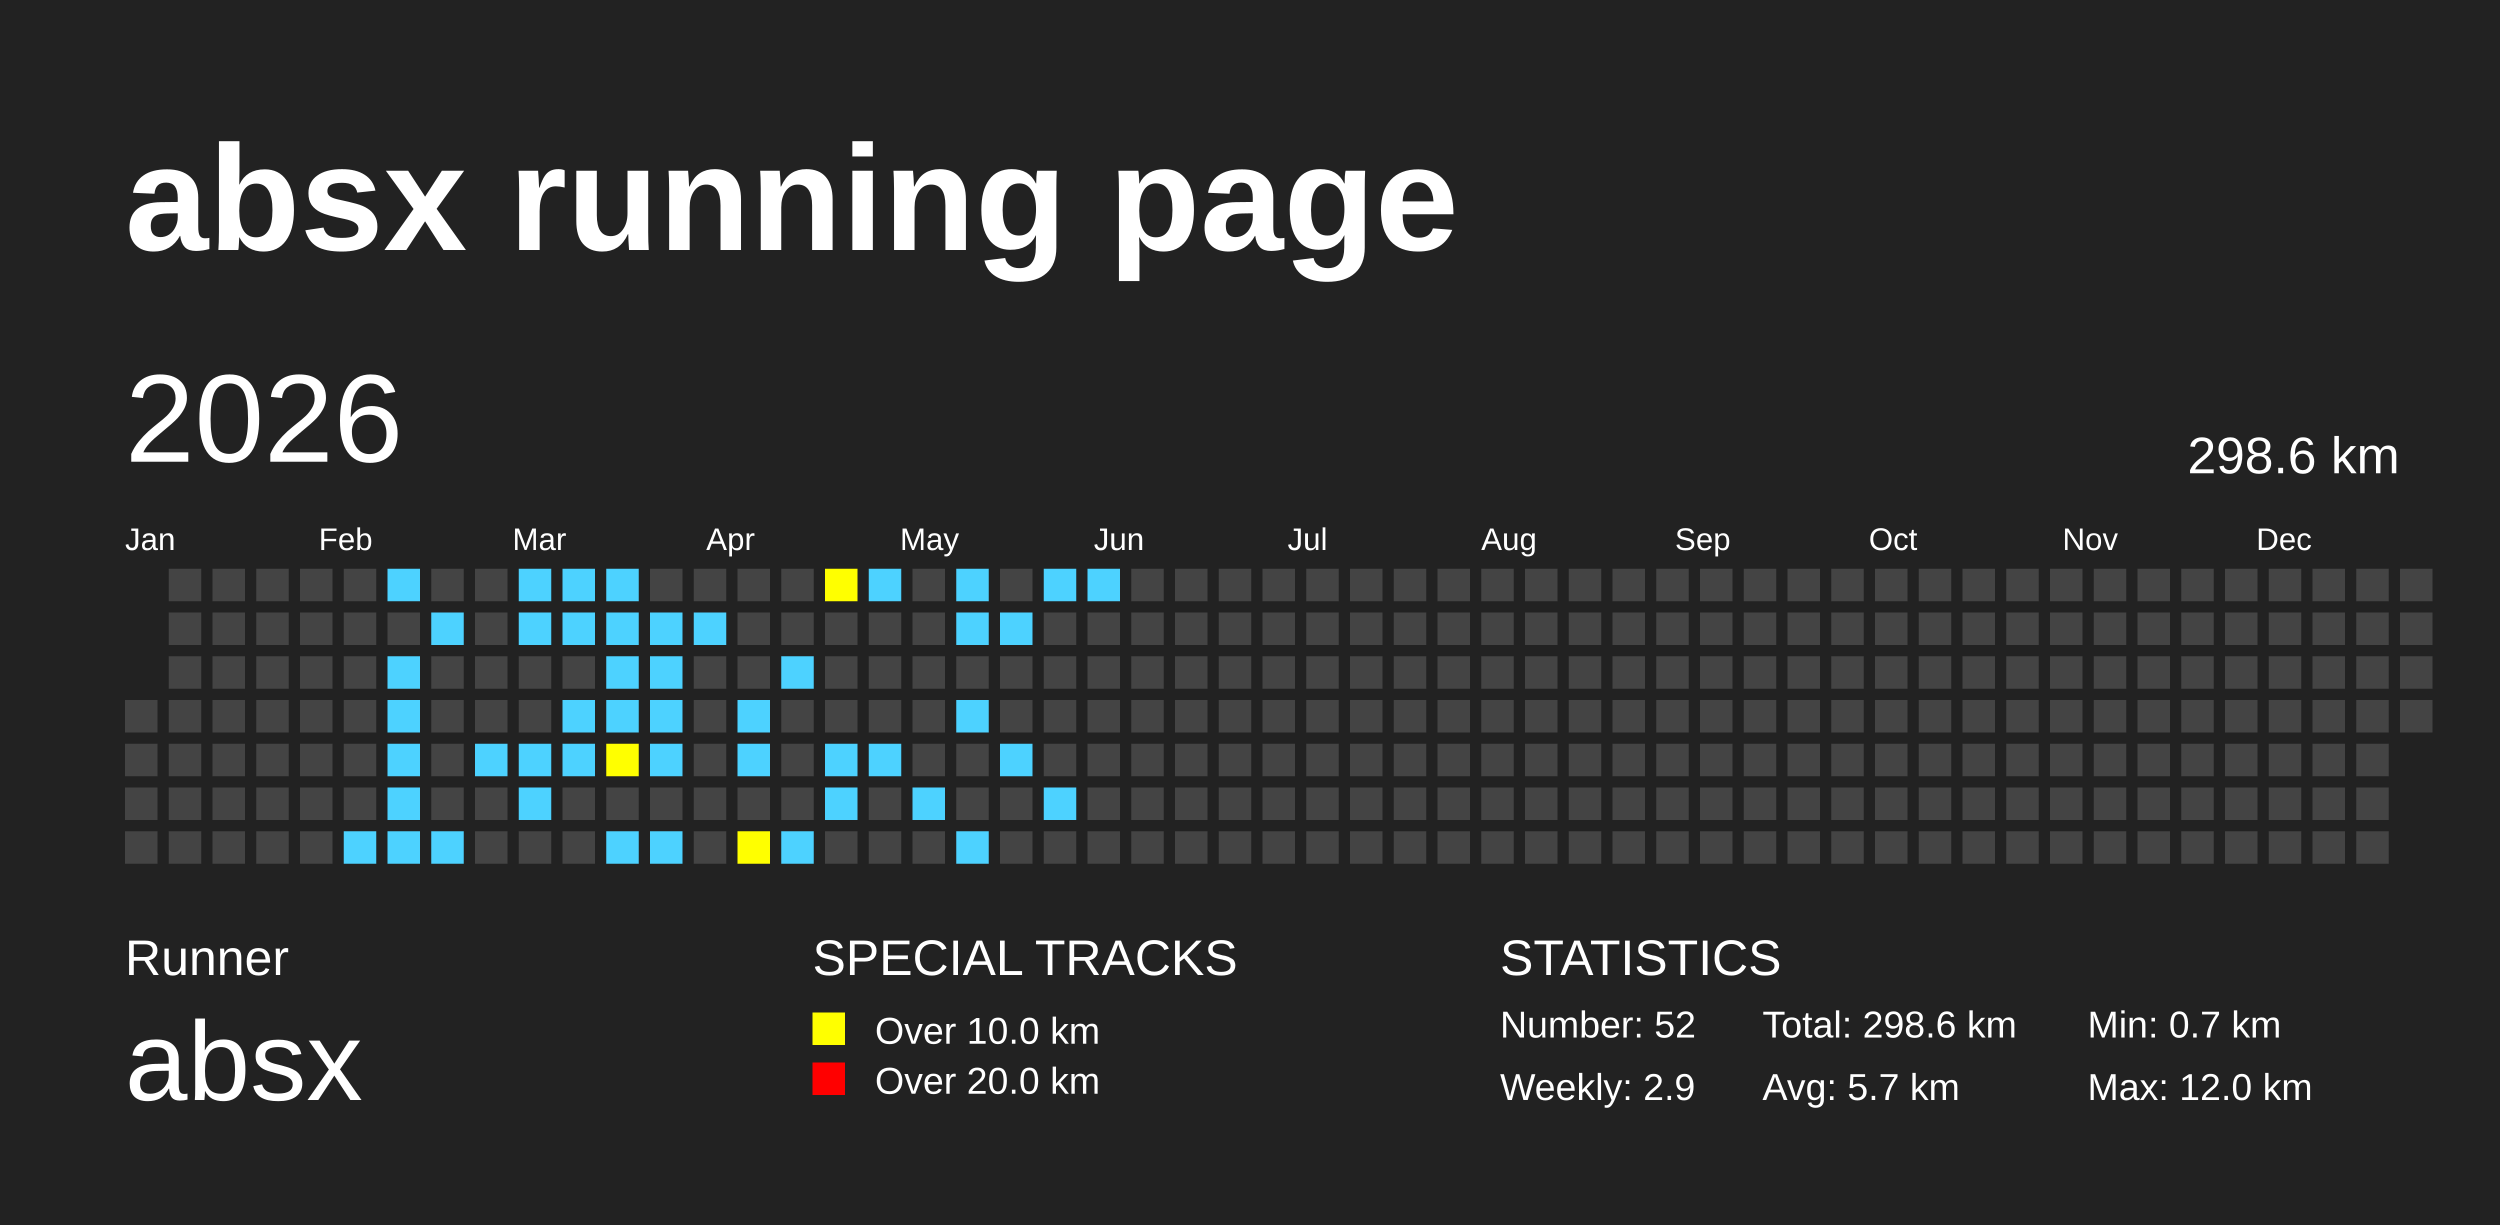
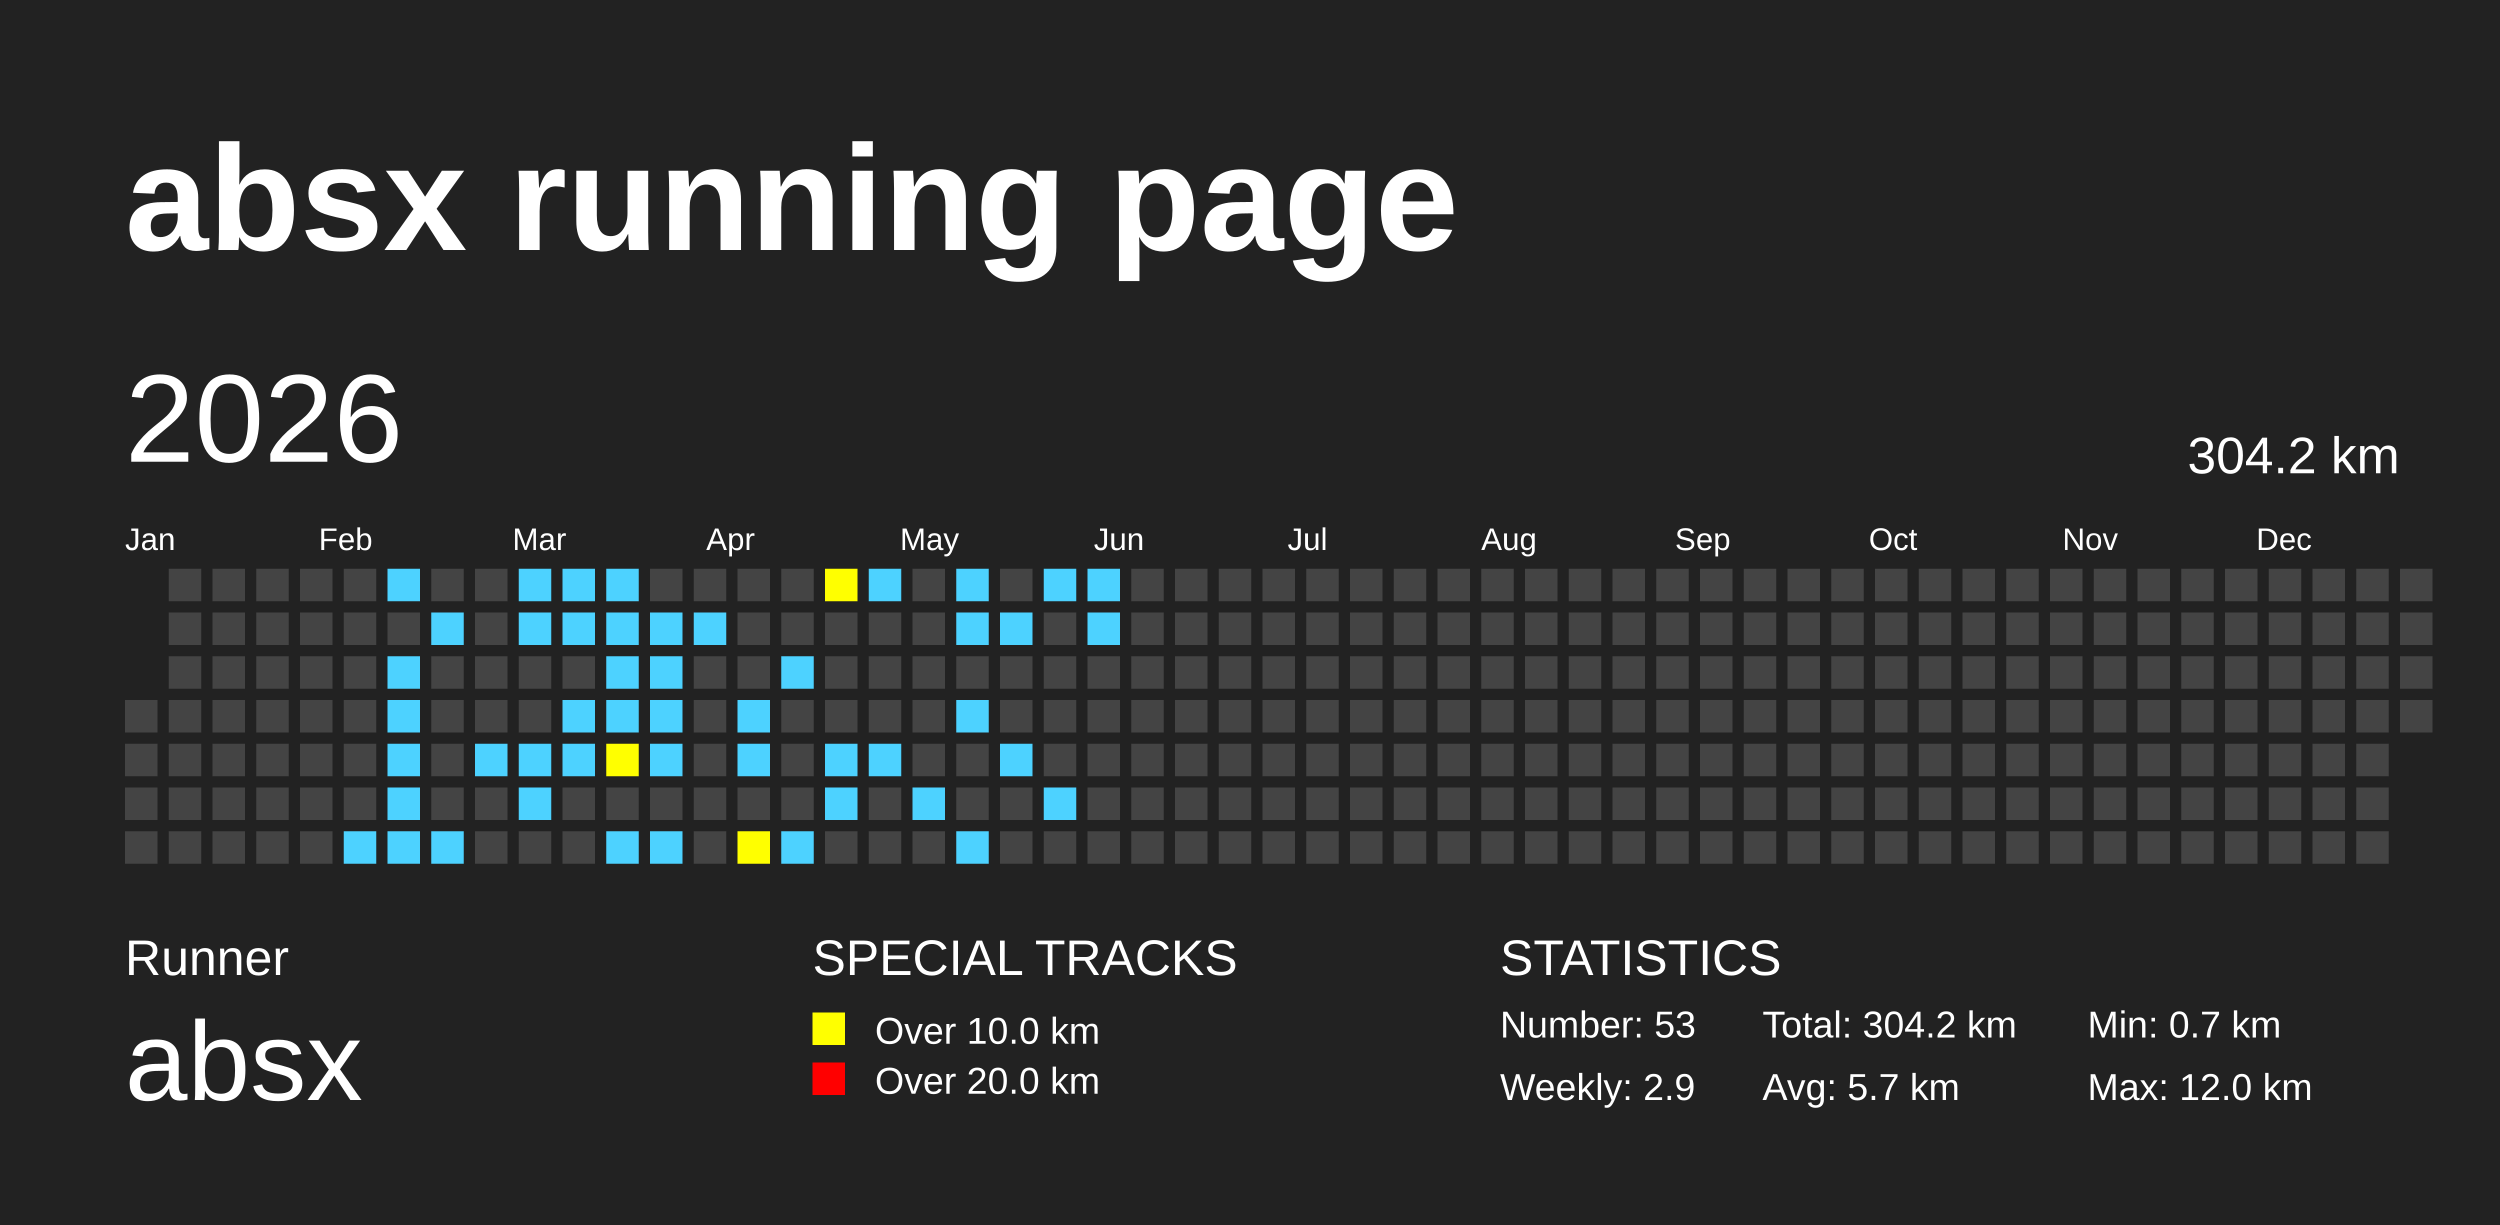
<svg xmlns="http://www.w3.org/2000/svg" baseProfile="full" height="98mm" version="1.1" viewBox="0,0,200,98" width="200mm">
  <defs />
  <rect fill="#222222" height="98" width="200" x="0" y="0" />
  <text fill="#FFFFFF" style="font-size:12px; font-family:Arial; font-weight:bold;" x="10" y="20">absx running page</text>
  <text fill="#FFFFFF" style="font-size:4px; font-family:Arial" x="10" y="78">Runner</text>
  <text fill="#FFFFFF" style="font-size:9px; font-family:Arial" x="10" y="88">absx</text>
  <text fill="#FFFFFF" style="font-size:4px; font-family:Arial" x="65" y="78">SPECIAL TRACKS</text>
  <rect fill="yellow" height="2.6" width="2.6" x="65" y="81" />
  <text fill="#FFFFFF" style="font-size:3px; font-family:Arial" x="70" y="83.5">Over 10.0 km</text>
  <rect fill="red" height="2.6" width="2.6" x="65" y="85" />
  <text fill="#FFFFFF" style="font-size:3px; font-family:Arial" x="70" y="87.5">Over 20.0 km</text>
  <text fill="#FFFFFF" style="font-size:4px; font-family:Arial" x="120" y="78">STATISTICS</text>
-   <text fill="#FFFFFF" style="font-size:3px; font-family:Arial" x="120" y="83">Number: 52</text>
+   <text fill="#FFFFFF" style="font-size:3px; font-family:Arial" x="120" y="83">Number: 53</text>
  <text fill="#FFFFFF" style="font-size:3px; font-family:Arial" x="120" y="88">Weekly: 2.9</text>
-   <text fill="#FFFFFF" style="font-size:3px; font-family:Arial" x="141" y="83">Total: 298.6 km</text>
+   <text fill="#FFFFFF" style="font-size:3px; font-family:Arial" x="141" y="83">Total: 304.2 km</text>
  <text fill="#FFFFFF" style="font-size:3px; font-family:Arial" x="141" y="88">Avg: 5.7 km</text>
  <text fill="#FFFFFF" style="font-size:3px; font-family:Arial" x="167" y="83">Min: 0.7 km</text>
  <text fill="#FFFFFF" style="font-size:3px; font-family:Arial" x="167" y="88">Max: 12.0 km</text>
  <text dominant-baseline="hanging" fill="#FFFFFF" style="font-size:10.0px; font-family:Arial;" x="10" y="30">2026</text>
-   <text dominant-baseline="hanging" fill="#FFFFFF" style="font-size:4.125px; font-family:Arial;" x="175" y="35">298.6 km</text>
+   <text dominant-baseline="hanging" fill="#FFFFFF" style="font-size:4.125px; font-family:Arial;" x="175" y="35">304.2 km</text>
  <text fill="#FFFFFF" style="font-size:2.5px; font-family:Arial" x="10.0" y="44">Jan</text>
  <text fill="#FFFFFF" style="font-size:2.5px; font-family:Arial" x="25.5" y="44">Feb</text>
  <text fill="#FFFFFF" style="font-size:2.5px; font-family:Arial" x="41.0" y="44">Mar</text>
  <text fill="#FFFFFF" style="font-size:2.5px; font-family:Arial" x="56.5" y="44">Apr</text>
  <text fill="#FFFFFF" style="font-size:2.5px; font-family:Arial" x="72.0" y="44">May</text>
  <text fill="#FFFFFF" style="font-size:2.5px; font-family:Arial" x="87.5" y="44">Jun</text>
  <text fill="#FFFFFF" style="font-size:2.5px; font-family:Arial" x="103.0" y="44">Jul</text>
  <text fill="#FFFFFF" style="font-size:2.5px; font-family:Arial" x="118.5" y="44">Aug</text>
  <text fill="#FFFFFF" style="font-size:2.5px; font-family:Arial" x="134.0" y="44">Sep</text>
  <text fill="#FFFFFF" style="font-size:2.5px; font-family:Arial" x="149.5" y="44">Oct</text>
  <text fill="#FFFFFF" style="font-size:2.5px; font-family:Arial" x="165.0" y="44">Nov</text>
  <text fill="#FFFFFF" style="font-size:2.5px; font-family:Arial" x="180.5" y="44">Dec</text>
  <rect fill="#444444" height="2.6" width="2.6" x="10.0" y="56.0" />
  <rect fill="#444444" height="2.6" width="2.6" x="10.0" y="59.5" />
  <rect fill="#444444" height="2.6" width="2.6" x="10.0" y="63.0" />
  <rect fill="#444444" height="2.6" width="2.6" x="10.0" y="66.5" />
  <rect fill="#444444" height="2.6" width="2.6" x="13.5" y="45.5" />
  <rect fill="#444444" height="2.6" width="2.6" x="13.5" y="49.0" />
  <rect fill="#444444" height="2.6" width="2.6" x="13.5" y="52.5" />
  <rect fill="#444444" height="2.6" width="2.6" x="13.5" y="56.0" />
  <rect fill="#444444" height="2.6" width="2.6" x="13.5" y="59.5" />
  <rect fill="#444444" height="2.6" width="2.6" x="13.5" y="63.0" />
  <rect fill="#444444" height="2.6" width="2.6" x="13.5" y="66.5" />
  <rect fill="#444444" height="2.6" width="2.6" x="17.0" y="45.5" />
  <rect fill="#444444" height="2.6" width="2.6" x="17.0" y="49.0" />
  <rect fill="#444444" height="2.6" width="2.6" x="17.0" y="52.5" />
  <rect fill="#444444" height="2.6" width="2.6" x="17.0" y="56.0" />
  <rect fill="#444444" height="2.6" width="2.6" x="17.0" y="59.5" />
  <rect fill="#444444" height="2.6" width="2.6" x="17.0" y="63.0" />
  <rect fill="#444444" height="2.6" width="2.6" x="17.0" y="66.5" />
  <rect fill="#444444" height="2.6" width="2.6" x="20.5" y="45.5" />
  <rect fill="#444444" height="2.6" width="2.6" x="20.5" y="49.0" />
  <rect fill="#444444" height="2.6" width="2.6" x="20.5" y="52.5" />
  <rect fill="#444444" height="2.6" width="2.6" x="20.5" y="56.0" />
  <rect fill="#444444" height="2.6" width="2.6" x="20.5" y="59.5" />
  <rect fill="#444444" height="2.6" width="2.6" x="20.5" y="63.0" />
  <rect fill="#444444" height="2.6" width="2.6" x="20.5" y="66.5" />
  <rect fill="#444444" height="2.6" width="2.6" x="24.0" y="45.5" />
  <rect fill="#444444" height="2.6" width="2.6" x="24.0" y="49.0" />
  <rect fill="#444444" height="2.6" width="2.6" x="24.0" y="52.5" />
  <rect fill="#444444" height="2.6" width="2.6" x="24.0" y="56.0" />
  <rect fill="#444444" height="2.6" width="2.6" x="24.0" y="59.5" />
  <rect fill="#444444" height="2.6" width="2.6" x="24.0" y="63.0" />
  <rect fill="#444444" height="2.6" width="2.6" x="24.0" y="66.5" />
  <rect fill="#444444" height="2.6" width="2.6" x="27.5" y="45.5" />
  <rect fill="#444444" height="2.6" width="2.6" x="27.5" y="49.0" />
  <rect fill="#444444" height="2.6" width="2.6" x="27.5" y="52.5" />
  <rect fill="#444444" height="2.6" width="2.6" x="27.5" y="56.0" />
  <rect fill="#444444" height="2.6" width="2.6" x="27.5" y="59.5" />
  <rect fill="#444444" height="2.6" width="2.6" x="27.5" y="63.0" />
  <rect fill="#4DD2FF" height="2.6" width="2.6" x="27.5" y="66.5" />
  <rect fill="#4DD2FF" height="2.6" width="2.6" x="31.0" y="45.5" />
  <rect fill="#444444" height="2.6" width="2.6" x="31.0" y="49.0" />
  <rect fill="#4DD2FF" height="2.6" width="2.6" x="31.0" y="52.5" />
  <rect fill="#4DD2FF" height="2.6" width="2.6" x="31.0" y="56.0" />
  <rect fill="#4DD2FF" height="2.6" width="2.6" x="31.0" y="59.5" />
  <rect fill="#4DD2FF" height="2.6" width="2.6" x="31.0" y="63.0" />
  <rect fill="#4DD2FF" height="2.6" width="2.6" x="31.0" y="66.5" />
  <rect fill="#444444" height="2.6" width="2.6" x="34.5" y="45.5" />
  <rect fill="#4DD2FF" height="2.6" width="2.6" x="34.5" y="49.0" />
  <rect fill="#444444" height="2.6" width="2.6" x="34.5" y="52.5" />
  <rect fill="#444444" height="2.6" width="2.6" x="34.5" y="56.0" />
  <rect fill="#444444" height="2.6" width="2.6" x="34.5" y="59.5" />
  <rect fill="#444444" height="2.6" width="2.6" x="34.5" y="63.0" />
  <rect fill="#4DD2FF" height="2.6" width="2.6" x="34.5" y="66.5" />
  <rect fill="#444444" height="2.6" width="2.6" x="38.0" y="45.5" />
  <rect fill="#444444" height="2.6" width="2.6" x="38.0" y="49.0" />
  <rect fill="#444444" height="2.6" width="2.6" x="38.0" y="52.5" />
  <rect fill="#444444" height="2.6" width="2.6" x="38.0" y="56.0" />
  <rect fill="#4DD2FF" height="2.6" width="2.6" x="38.0" y="59.5" />
  <rect fill="#444444" height="2.6" width="2.6" x="38.0" y="63.0" />
  <rect fill="#444444" height="2.6" width="2.6" x="38.0" y="66.5" />
  <rect fill="#4DD2FF" height="2.6" width="2.6" x="41.5" y="45.5" />
  <rect fill="#4DD2FF" height="2.6" width="2.6" x="41.5" y="49.0" />
  <rect fill="#444444" height="2.6" width="2.6" x="41.5" y="52.5" />
  <rect fill="#444444" height="2.6" width="2.6" x="41.5" y="56.0" />
  <rect fill="#4DD2FF" height="2.6" width="2.6" x="41.5" y="59.5" />
  <rect fill="#4DD2FF" height="2.6" width="2.6" x="41.5" y="63.0" />
  <rect fill="#444444" height="2.6" width="2.6" x="41.5" y="66.5" />
  <rect fill="#4DD2FF" height="2.6" width="2.6" x="45.0" y="45.5" />
  <rect fill="#4DD2FF" height="2.6" width="2.6" x="45.0" y="49.0" />
  <rect fill="#444444" height="2.6" width="2.6" x="45.0" y="52.5" />
  <rect fill="#4DD2FF" height="2.6" width="2.6" x="45.0" y="56.0" />
  <rect fill="#4DD2FF" height="2.6" width="2.6" x="45.0" y="59.5" />
  <rect fill="#444444" height="2.6" width="2.6" x="45.0" y="63.0" />
  <rect fill="#444444" height="2.6" width="2.6" x="45.0" y="66.5" />
  <rect fill="#4DD2FF" height="2.6" width="2.6" x="48.5" y="45.5" />
  <rect fill="#4DD2FF" height="2.6" width="2.6" x="48.5" y="49.0" />
  <rect fill="#4DD2FF" height="2.6" width="2.6" x="48.5" y="52.5" />
  <rect fill="#4DD2FF" height="2.6" width="2.6" x="48.5" y="56.0" />
  <rect fill="yellow" height="2.6" width="2.6" x="48.5" y="59.5" />
  <rect fill="#444444" height="2.6" width="2.6" x="48.5" y="63.0" />
  <rect fill="#4DD2FF" height="2.6" width="2.6" x="48.5" y="66.5" />
  <rect fill="#444444" height="2.6" width="2.6" x="52.0" y="45.5" />
  <rect fill="#4DD2FF" height="2.6" width="2.6" x="52.0" y="49.0" />
  <rect fill="#4DD2FF" height="2.6" width="2.6" x="52.0" y="52.5" />
  <rect fill="#4DD2FF" height="2.6" width="2.6" x="52.0" y="56.0" />
  <rect fill="#4DD2FF" height="2.6" width="2.6" x="52.0" y="59.5" />
  <rect fill="#444444" height="2.6" width="2.6" x="52.0" y="63.0" />
  <rect fill="#4DD2FF" height="2.6" width="2.6" x="52.0" y="66.5" />
  <rect fill="#444444" height="2.6" width="2.6" x="55.5" y="45.5" />
  <rect fill="#4DD2FF" height="2.6" width="2.6" x="55.5" y="49.0" />
  <rect fill="#444444" height="2.6" width="2.6" x="55.5" y="52.5" />
  <rect fill="#444444" height="2.6" width="2.6" x="55.5" y="56.0" />
  <rect fill="#444444" height="2.6" width="2.6" x="55.5" y="59.5" />
  <rect fill="#444444" height="2.6" width="2.6" x="55.5" y="63.0" />
  <rect fill="#444444" height="2.6" width="2.6" x="55.5" y="66.5" />
  <rect fill="#444444" height="2.6" width="2.6" x="59.0" y="45.5" />
  <rect fill="#444444" height="2.6" width="2.6" x="59.0" y="49.0" />
  <rect fill="#444444" height="2.6" width="2.6" x="59.0" y="52.5" />
  <rect fill="#4DD2FF" height="2.6" width="2.6" x="59.0" y="56.0" />
  <rect fill="#4DD2FF" height="2.6" width="2.6" x="59.0" y="59.5" />
  <rect fill="#444444" height="2.6" width="2.6" x="59.0" y="63.0" />
  <rect fill="yellow" height="2.6" width="2.6" x="59.0" y="66.5" />
  <rect fill="#444444" height="2.6" width="2.6" x="62.5" y="45.5" />
  <rect fill="#444444" height="2.6" width="2.6" x="62.5" y="49.0" />
  <rect fill="#4DD2FF" height="2.6" width="2.6" x="62.5" y="52.5" />
  <rect fill="#444444" height="2.6" width="2.6" x="62.5" y="56.0" />
  <rect fill="#444444" height="2.6" width="2.6" x="62.5" y="59.5" />
  <rect fill="#444444" height="2.6" width="2.6" x="62.5" y="63.0" />
  <rect fill="#4DD2FF" height="2.6" width="2.6" x="62.5" y="66.5" />
  <rect fill="yellow" height="2.6" width="2.6" x="66.0" y="45.5" />
  <rect fill="#444444" height="2.6" width="2.6" x="66.0" y="49.0" />
  <rect fill="#444444" height="2.6" width="2.6" x="66.0" y="52.5" />
  <rect fill="#444444" height="2.6" width="2.6" x="66.0" y="56.0" />
  <rect fill="#4DD2FF" height="2.6" width="2.6" x="66.0" y="59.5" />
  <rect fill="#4DD2FF" height="2.6" width="2.6" x="66.0" y="63.0" />
  <rect fill="#444444" height="2.6" width="2.6" x="66.0" y="66.5" />
  <rect fill="#4DD2FF" height="2.6" width="2.6" x="69.5" y="45.5" />
  <rect fill="#444444" height="2.6" width="2.6" x="69.5" y="49.0" />
  <rect fill="#444444" height="2.6" width="2.6" x="69.5" y="52.5" />
  <rect fill="#444444" height="2.6" width="2.6" x="69.5" y="56.0" />
  <rect fill="#4DD2FF" height="2.6" width="2.6" x="69.5" y="59.5" />
  <rect fill="#444444" height="2.6" width="2.6" x="69.5" y="63.0" />
  <rect fill="#444444" height="2.6" width="2.6" x="69.5" y="66.5" />
  <rect fill="#444444" height="2.6" width="2.6" x="73.0" y="45.5" />
  <rect fill="#444444" height="2.6" width="2.6" x="73.0" y="49.0" />
  <rect fill="#444444" height="2.6" width="2.6" x="73.0" y="52.5" />
  <rect fill="#444444" height="2.6" width="2.6" x="73.0" y="56.0" />
  <rect fill="#444444" height="2.6" width="2.6" x="73.0" y="59.5" />
  <rect fill="#4DD2FF" height="2.6" width="2.6" x="73.0" y="63.0" />
  <rect fill="#444444" height="2.6" width="2.6" x="73.0" y="66.5" />
  <rect fill="#4DD2FF" height="2.6" width="2.6" x="76.5" y="45.5" />
  <rect fill="#4DD2FF" height="2.6" width="2.6" x="76.5" y="49.0" />
  <rect fill="#444444" height="2.6" width="2.6" x="76.5" y="52.5" />
  <rect fill="#4DD2FF" height="2.6" width="2.6" x="76.5" y="56.0" />
  <rect fill="#444444" height="2.6" width="2.6" x="76.5" y="59.5" />
  <rect fill="#444444" height="2.6" width="2.6" x="76.5" y="63.0" />
  <rect fill="#4DD2FF" height="2.6" width="2.6" x="76.5" y="66.5" />
  <rect fill="#444444" height="2.6" width="2.6" x="80.0" y="45.5" />
  <rect fill="#4DD2FF" height="2.6" width="2.6" x="80.0" y="49.0" />
  <rect fill="#444444" height="2.6" width="2.6" x="80.0" y="52.5" />
  <rect fill="#444444" height="2.6" width="2.6" x="80.0" y="56.0" />
  <rect fill="#4DD2FF" height="2.6" width="2.6" x="80.0" y="59.5" />
  <rect fill="#444444" height="2.6" width="2.6" x="80.0" y="63.0" />
  <rect fill="#444444" height="2.6" width="2.6" x="80.0" y="66.5" />
  <rect fill="#4DD2FF" height="2.6" width="2.6" x="83.5" y="45.5" />
  <rect fill="#444444" height="2.6" width="2.6" x="83.5" y="49.0" />
  <rect fill="#444444" height="2.6" width="2.6" x="83.5" y="52.5" />
  <rect fill="#444444" height="2.6" width="2.6" x="83.5" y="56.0" />
  <rect fill="#444444" height="2.6" width="2.6" x="83.5" y="59.5" />
  <rect fill="#4DD2FF" height="2.6" width="2.6" x="83.5" y="63.0" />
  <rect fill="#444444" height="2.6" width="2.6" x="83.5" y="66.5" />
  <rect fill="#4DD2FF" height="2.6" width="2.6" x="87.0" y="45.5" />
-   <rect fill="#444444" height="2.6" width="2.6" x="87.0" y="49.0" />
+   <rect fill="#4DD2FF" height="2.6" width="2.6" x="87.0" y="49.0" />
  <rect fill="#444444" height="2.6" width="2.6" x="87.0" y="52.5" />
  <rect fill="#444444" height="2.6" width="2.6" x="87.0" y="56.0" />
  <rect fill="#444444" height="2.6" width="2.6" x="87.0" y="59.5" />
  <rect fill="#444444" height="2.6" width="2.6" x="87.0" y="63.0" />
  <rect fill="#444444" height="2.6" width="2.6" x="87.0" y="66.5" />
  <rect fill="#444444" height="2.6" width="2.6" x="90.5" y="45.5" />
  <rect fill="#444444" height="2.6" width="2.6" x="90.5" y="49.0" />
  <rect fill="#444444" height="2.6" width="2.6" x="90.5" y="52.5" />
  <rect fill="#444444" height="2.6" width="2.6" x="90.5" y="56.0" />
  <rect fill="#444444" height="2.6" width="2.6" x="90.5" y="59.5" />
  <rect fill="#444444" height="2.6" width="2.6" x="90.5" y="63.0" />
  <rect fill="#444444" height="2.6" width="2.6" x="90.5" y="66.5" />
  <rect fill="#444444" height="2.6" width="2.6" x="94.0" y="45.5" />
  <rect fill="#444444" height="2.6" width="2.6" x="94.0" y="49.0" />
  <rect fill="#444444" height="2.6" width="2.6" x="94.0" y="52.5" />
  <rect fill="#444444" height="2.6" width="2.6" x="94.0" y="56.0" />
  <rect fill="#444444" height="2.6" width="2.6" x="94.0" y="59.5" />
  <rect fill="#444444" height="2.6" width="2.6" x="94.0" y="63.0" />
  <rect fill="#444444" height="2.6" width="2.6" x="94.0" y="66.5" />
  <rect fill="#444444" height="2.6" width="2.6" x="97.5" y="45.5" />
  <rect fill="#444444" height="2.6" width="2.6" x="97.5" y="49.0" />
  <rect fill="#444444" height="2.6" width="2.6" x="97.5" y="52.5" />
  <rect fill="#444444" height="2.6" width="2.6" x="97.5" y="56.0" />
  <rect fill="#444444" height="2.6" width="2.6" x="97.5" y="59.5" />
  <rect fill="#444444" height="2.6" width="2.6" x="97.5" y="63.0" />
  <rect fill="#444444" height="2.6" width="2.6" x="97.5" y="66.5" />
  <rect fill="#444444" height="2.6" width="2.6" x="101.0" y="45.5" />
  <rect fill="#444444" height="2.6" width="2.6" x="101.0" y="49.0" />
  <rect fill="#444444" height="2.6" width="2.6" x="101.0" y="52.5" />
  <rect fill="#444444" height="2.6" width="2.6" x="101.0" y="56.0" />
  <rect fill="#444444" height="2.6" width="2.6" x="101.0" y="59.5" />
  <rect fill="#444444" height="2.6" width="2.6" x="101.0" y="63.0" />
  <rect fill="#444444" height="2.6" width="2.6" x="101.0" y="66.5" />
  <rect fill="#444444" height="2.6" width="2.6" x="104.5" y="45.5" />
  <rect fill="#444444" height="2.6" width="2.6" x="104.5" y="49.0" />
  <rect fill="#444444" height="2.6" width="2.6" x="104.5" y="52.5" />
  <rect fill="#444444" height="2.6" width="2.6" x="104.5" y="56.0" />
  <rect fill="#444444" height="2.6" width="2.6" x="104.5" y="59.5" />
  <rect fill="#444444" height="2.6" width="2.6" x="104.5" y="63.0" />
  <rect fill="#444444" height="2.6" width="2.6" x="104.5" y="66.5" />
  <rect fill="#444444" height="2.6" width="2.6" x="108.0" y="45.5" />
  <rect fill="#444444" height="2.6" width="2.6" x="108.0" y="49.0" />
  <rect fill="#444444" height="2.6" width="2.6" x="108.0" y="52.5" />
  <rect fill="#444444" height="2.6" width="2.6" x="108.0" y="56.0" />
  <rect fill="#444444" height="2.6" width="2.6" x="108.0" y="59.5" />
  <rect fill="#444444" height="2.6" width="2.6" x="108.0" y="63.0" />
  <rect fill="#444444" height="2.6" width="2.6" x="108.0" y="66.5" />
  <rect fill="#444444" height="2.6" width="2.6" x="111.5" y="45.5" />
  <rect fill="#444444" height="2.6" width="2.6" x="111.5" y="49.0" />
  <rect fill="#444444" height="2.6" width="2.6" x="111.5" y="52.5" />
  <rect fill="#444444" height="2.6" width="2.6" x="111.5" y="56.0" />
  <rect fill="#444444" height="2.6" width="2.6" x="111.5" y="59.5" />
  <rect fill="#444444" height="2.6" width="2.6" x="111.5" y="63.0" />
  <rect fill="#444444" height="2.6" width="2.6" x="111.5" y="66.5" />
  <rect fill="#444444" height="2.6" width="2.6" x="115.0" y="45.5" />
  <rect fill="#444444" height="2.6" width="2.6" x="115.0" y="49.0" />
  <rect fill="#444444" height="2.6" width="2.6" x="115.0" y="52.5" />
  <rect fill="#444444" height="2.6" width="2.6" x="115.0" y="56.0" />
  <rect fill="#444444" height="2.6" width="2.6" x="115.0" y="59.5" />
  <rect fill="#444444" height="2.6" width="2.6" x="115.0" y="63.0" />
  <rect fill="#444444" height="2.6" width="2.6" x="115.0" y="66.5" />
  <rect fill="#444444" height="2.6" width="2.6" x="118.5" y="45.5" />
  <rect fill="#444444" height="2.6" width="2.6" x="118.5" y="49.0" />
  <rect fill="#444444" height="2.6" width="2.6" x="118.5" y="52.5" />
  <rect fill="#444444" height="2.6" width="2.6" x="118.5" y="56.0" />
  <rect fill="#444444" height="2.6" width="2.6" x="118.5" y="59.5" />
  <rect fill="#444444" height="2.6" width="2.6" x="118.5" y="63.0" />
  <rect fill="#444444" height="2.6" width="2.6" x="118.5" y="66.5" />
  <rect fill="#444444" height="2.6" width="2.6" x="122.0" y="45.5" />
  <rect fill="#444444" height="2.6" width="2.6" x="122.0" y="49.0" />
  <rect fill="#444444" height="2.6" width="2.6" x="122.0" y="52.5" />
  <rect fill="#444444" height="2.6" width="2.6" x="122.0" y="56.0" />
  <rect fill="#444444" height="2.6" width="2.6" x="122.0" y="59.5" />
  <rect fill="#444444" height="2.6" width="2.6" x="122.0" y="63.0" />
  <rect fill="#444444" height="2.6" width="2.6" x="122.0" y="66.5" />
  <rect fill="#444444" height="2.6" width="2.6" x="125.5" y="45.5" />
  <rect fill="#444444" height="2.6" width="2.6" x="125.5" y="49.0" />
  <rect fill="#444444" height="2.6" width="2.6" x="125.5" y="52.5" />
  <rect fill="#444444" height="2.6" width="2.6" x="125.5" y="56.0" />
  <rect fill="#444444" height="2.6" width="2.6" x="125.5" y="59.5" />
  <rect fill="#444444" height="2.6" width="2.6" x="125.5" y="63.0" />
  <rect fill="#444444" height="2.6" width="2.6" x="125.5" y="66.5" />
  <rect fill="#444444" height="2.6" width="2.6" x="129.0" y="45.5" />
  <rect fill="#444444" height="2.6" width="2.6" x="129.0" y="49.0" />
  <rect fill="#444444" height="2.6" width="2.6" x="129.0" y="52.5" />
  <rect fill="#444444" height="2.6" width="2.6" x="129.0" y="56.0" />
  <rect fill="#444444" height="2.6" width="2.6" x="129.0" y="59.5" />
  <rect fill="#444444" height="2.6" width="2.6" x="129.0" y="63.0" />
  <rect fill="#444444" height="2.6" width="2.6" x="129.0" y="66.5" />
  <rect fill="#444444" height="2.6" width="2.6" x="132.5" y="45.5" />
  <rect fill="#444444" height="2.6" width="2.6" x="132.5" y="49.0" />
  <rect fill="#444444" height="2.6" width="2.6" x="132.5" y="52.5" />
  <rect fill="#444444" height="2.6" width="2.6" x="132.5" y="56.0" />
  <rect fill="#444444" height="2.6" width="2.6" x="132.5" y="59.5" />
  <rect fill="#444444" height="2.6" width="2.6" x="132.5" y="63.0" />
  <rect fill="#444444" height="2.6" width="2.6" x="132.5" y="66.5" />
  <rect fill="#444444" height="2.6" width="2.6" x="136.0" y="45.5" />
  <rect fill="#444444" height="2.6" width="2.6" x="136.0" y="49.0" />
  <rect fill="#444444" height="2.6" width="2.6" x="136.0" y="52.5" />
  <rect fill="#444444" height="2.6" width="2.6" x="136.0" y="56.0" />
  <rect fill="#444444" height="2.6" width="2.6" x="136.0" y="59.5" />
  <rect fill="#444444" height="2.6" width="2.6" x="136.0" y="63.0" />
  <rect fill="#444444" height="2.6" width="2.6" x="136.0" y="66.5" />
  <rect fill="#444444" height="2.6" width="2.6" x="139.5" y="45.5" />
  <rect fill="#444444" height="2.6" width="2.6" x="139.5" y="49.0" />
  <rect fill="#444444" height="2.6" width="2.6" x="139.5" y="52.5" />
  <rect fill="#444444" height="2.6" width="2.6" x="139.5" y="56.0" />
  <rect fill="#444444" height="2.6" width="2.6" x="139.5" y="59.5" />
  <rect fill="#444444" height="2.6" width="2.6" x="139.5" y="63.0" />
  <rect fill="#444444" height="2.6" width="2.6" x="139.5" y="66.5" />
  <rect fill="#444444" height="2.6" width="2.6" x="143.0" y="45.5" />
  <rect fill="#444444" height="2.6" width="2.6" x="143.0" y="49.0" />
  <rect fill="#444444" height="2.6" width="2.6" x="143.0" y="52.5" />
  <rect fill="#444444" height="2.6" width="2.6" x="143.0" y="56.0" />
  <rect fill="#444444" height="2.6" width="2.6" x="143.0" y="59.5" />
  <rect fill="#444444" height="2.6" width="2.6" x="143.0" y="63.0" />
  <rect fill="#444444" height="2.6" width="2.6" x="143.0" y="66.5" />
  <rect fill="#444444" height="2.6" width="2.6" x="146.5" y="45.5" />
  <rect fill="#444444" height="2.6" width="2.6" x="146.5" y="49.0" />
  <rect fill="#444444" height="2.6" width="2.6" x="146.5" y="52.5" />
  <rect fill="#444444" height="2.6" width="2.6" x="146.5" y="56.0" />
  <rect fill="#444444" height="2.6" width="2.6" x="146.5" y="59.5" />
  <rect fill="#444444" height="2.6" width="2.6" x="146.5" y="63.0" />
  <rect fill="#444444" height="2.6" width="2.6" x="146.5" y="66.5" />
  <rect fill="#444444" height="2.6" width="2.6" x="150.0" y="45.5" />
  <rect fill="#444444" height="2.6" width="2.6" x="150.0" y="49.0" />
  <rect fill="#444444" height="2.6" width="2.6" x="150.0" y="52.5" />
  <rect fill="#444444" height="2.6" width="2.6" x="150.0" y="56.0" />
  <rect fill="#444444" height="2.6" width="2.6" x="150.0" y="59.5" />
  <rect fill="#444444" height="2.6" width="2.6" x="150.0" y="63.0" />
  <rect fill="#444444" height="2.6" width="2.6" x="150.0" y="66.5" />
  <rect fill="#444444" height="2.6" width="2.6" x="153.5" y="45.5" />
  <rect fill="#444444" height="2.6" width="2.6" x="153.5" y="49.0" />
  <rect fill="#444444" height="2.6" width="2.6" x="153.5" y="52.5" />
  <rect fill="#444444" height="2.6" width="2.6" x="153.5" y="56.0" />
  <rect fill="#444444" height="2.6" width="2.6" x="153.5" y="59.5" />
  <rect fill="#444444" height="2.6" width="2.6" x="153.5" y="63.0" />
  <rect fill="#444444" height="2.6" width="2.6" x="153.5" y="66.5" />
  <rect fill="#444444" height="2.6" width="2.6" x="157.0" y="45.5" />
  <rect fill="#444444" height="2.6" width="2.6" x="157.0" y="49.0" />
  <rect fill="#444444" height="2.6" width="2.6" x="157.0" y="52.5" />
  <rect fill="#444444" height="2.6" width="2.6" x="157.0" y="56.0" />
  <rect fill="#444444" height="2.6" width="2.6" x="157.0" y="59.5" />
  <rect fill="#444444" height="2.6" width="2.6" x="157.0" y="63.0" />
  <rect fill="#444444" height="2.6" width="2.6" x="157.0" y="66.5" />
  <rect fill="#444444" height="2.6" width="2.6" x="160.5" y="45.5" />
  <rect fill="#444444" height="2.6" width="2.6" x="160.5" y="49.0" />
  <rect fill="#444444" height="2.6" width="2.6" x="160.5" y="52.5" />
  <rect fill="#444444" height="2.6" width="2.6" x="160.5" y="56.0" />
  <rect fill="#444444" height="2.6" width="2.6" x="160.5" y="59.5" />
  <rect fill="#444444" height="2.6" width="2.6" x="160.5" y="63.0" />
  <rect fill="#444444" height="2.6" width="2.6" x="160.5" y="66.5" />
  <rect fill="#444444" height="2.6" width="2.6" x="164.0" y="45.5" />
  <rect fill="#444444" height="2.6" width="2.6" x="164.0" y="49.0" />
  <rect fill="#444444" height="2.6" width="2.6" x="164.0" y="52.5" />
  <rect fill="#444444" height="2.6" width="2.6" x="164.0" y="56.0" />
  <rect fill="#444444" height="2.6" width="2.6" x="164.0" y="59.5" />
  <rect fill="#444444" height="2.6" width="2.6" x="164.0" y="63.0" />
  <rect fill="#444444" height="2.6" width="2.6" x="164.0" y="66.5" />
  <rect fill="#444444" height="2.6" width="2.6" x="167.5" y="45.5" />
  <rect fill="#444444" height="2.6" width="2.6" x="167.5" y="49.0" />
  <rect fill="#444444" height="2.6" width="2.6" x="167.5" y="52.5" />
  <rect fill="#444444" height="2.6" width="2.6" x="167.5" y="56.0" />
  <rect fill="#444444" height="2.6" width="2.6" x="167.5" y="59.5" />
  <rect fill="#444444" height="2.6" width="2.6" x="167.5" y="63.0" />
  <rect fill="#444444" height="2.6" width="2.6" x="167.5" y="66.5" />
  <rect fill="#444444" height="2.6" width="2.6" x="171.0" y="45.5" />
  <rect fill="#444444" height="2.6" width="2.6" x="171.0" y="49.0" />
  <rect fill="#444444" height="2.6" width="2.6" x="171.0" y="52.5" />
  <rect fill="#444444" height="2.6" width="2.6" x="171.0" y="56.0" />
  <rect fill="#444444" height="2.6" width="2.6" x="171.0" y="59.5" />
  <rect fill="#444444" height="2.6" width="2.6" x="171.0" y="63.0" />
  <rect fill="#444444" height="2.6" width="2.6" x="171.0" y="66.5" />
  <rect fill="#444444" height="2.6" width="2.6" x="174.5" y="45.5" />
  <rect fill="#444444" height="2.6" width="2.6" x="174.5" y="49.0" />
  <rect fill="#444444" height="2.6" width="2.6" x="174.5" y="52.5" />
  <rect fill="#444444" height="2.6" width="2.6" x="174.5" y="56.0" />
  <rect fill="#444444" height="2.6" width="2.6" x="174.5" y="59.5" />
  <rect fill="#444444" height="2.6" width="2.6" x="174.5" y="63.0" />
  <rect fill="#444444" height="2.6" width="2.6" x="174.5" y="66.5" />
  <rect fill="#444444" height="2.6" width="2.6" x="178.0" y="45.5" />
  <rect fill="#444444" height="2.6" width="2.6" x="178.0" y="49.0" />
  <rect fill="#444444" height="2.6" width="2.6" x="178.0" y="52.5" />
  <rect fill="#444444" height="2.6" width="2.6" x="178.0" y="56.0" />
  <rect fill="#444444" height="2.6" width="2.6" x="178.0" y="59.5" />
  <rect fill="#444444" height="2.6" width="2.6" x="178.0" y="63.0" />
  <rect fill="#444444" height="2.6" width="2.6" x="178.0" y="66.5" />
  <rect fill="#444444" height="2.6" width="2.6" x="181.5" y="45.5" />
  <rect fill="#444444" height="2.6" width="2.6" x="181.5" y="49.0" />
  <rect fill="#444444" height="2.6" width="2.6" x="181.5" y="52.5" />
  <rect fill="#444444" height="2.6" width="2.6" x="181.5" y="56.0" />
  <rect fill="#444444" height="2.6" width="2.6" x="181.5" y="59.5" />
  <rect fill="#444444" height="2.6" width="2.6" x="181.5" y="63.0" />
  <rect fill="#444444" height="2.6" width="2.6" x="181.5" y="66.5" />
  <rect fill="#444444" height="2.6" width="2.6" x="185.0" y="45.5" />
  <rect fill="#444444" height="2.6" width="2.6" x="185.0" y="49.0" />
  <rect fill="#444444" height="2.6" width="2.6" x="185.0" y="52.5" />
  <rect fill="#444444" height="2.6" width="2.6" x="185.0" y="56.0" />
  <rect fill="#444444" height="2.6" width="2.6" x="185.0" y="59.5" />
  <rect fill="#444444" height="2.6" width="2.6" x="185.0" y="63.0" />
  <rect fill="#444444" height="2.6" width="2.6" x="185.0" y="66.5" />
  <rect fill="#444444" height="2.6" width="2.6" x="188.5" y="45.5" />
  <rect fill="#444444" height="2.6" width="2.6" x="188.5" y="49.0" />
  <rect fill="#444444" height="2.6" width="2.6" x="188.5" y="52.5" />
  <rect fill="#444444" height="2.6" width="2.6" x="188.5" y="56.0" />
  <rect fill="#444444" height="2.6" width="2.6" x="188.5" y="59.5" />
  <rect fill="#444444" height="2.6" width="2.6" x="188.5" y="63.0" />
  <rect fill="#444444" height="2.6" width="2.6" x="188.5" y="66.5" />
  <rect fill="#444444" height="2.6" width="2.6" x="192.0" y="45.5" />
  <rect fill="#444444" height="2.6" width="2.6" x="192.0" y="49.0" />
  <rect fill="#444444" height="2.6" width="2.6" x="192.0" y="52.5" />
  <rect fill="#444444" height="2.6" width="2.6" x="192.0" y="56.0" />
</svg>
